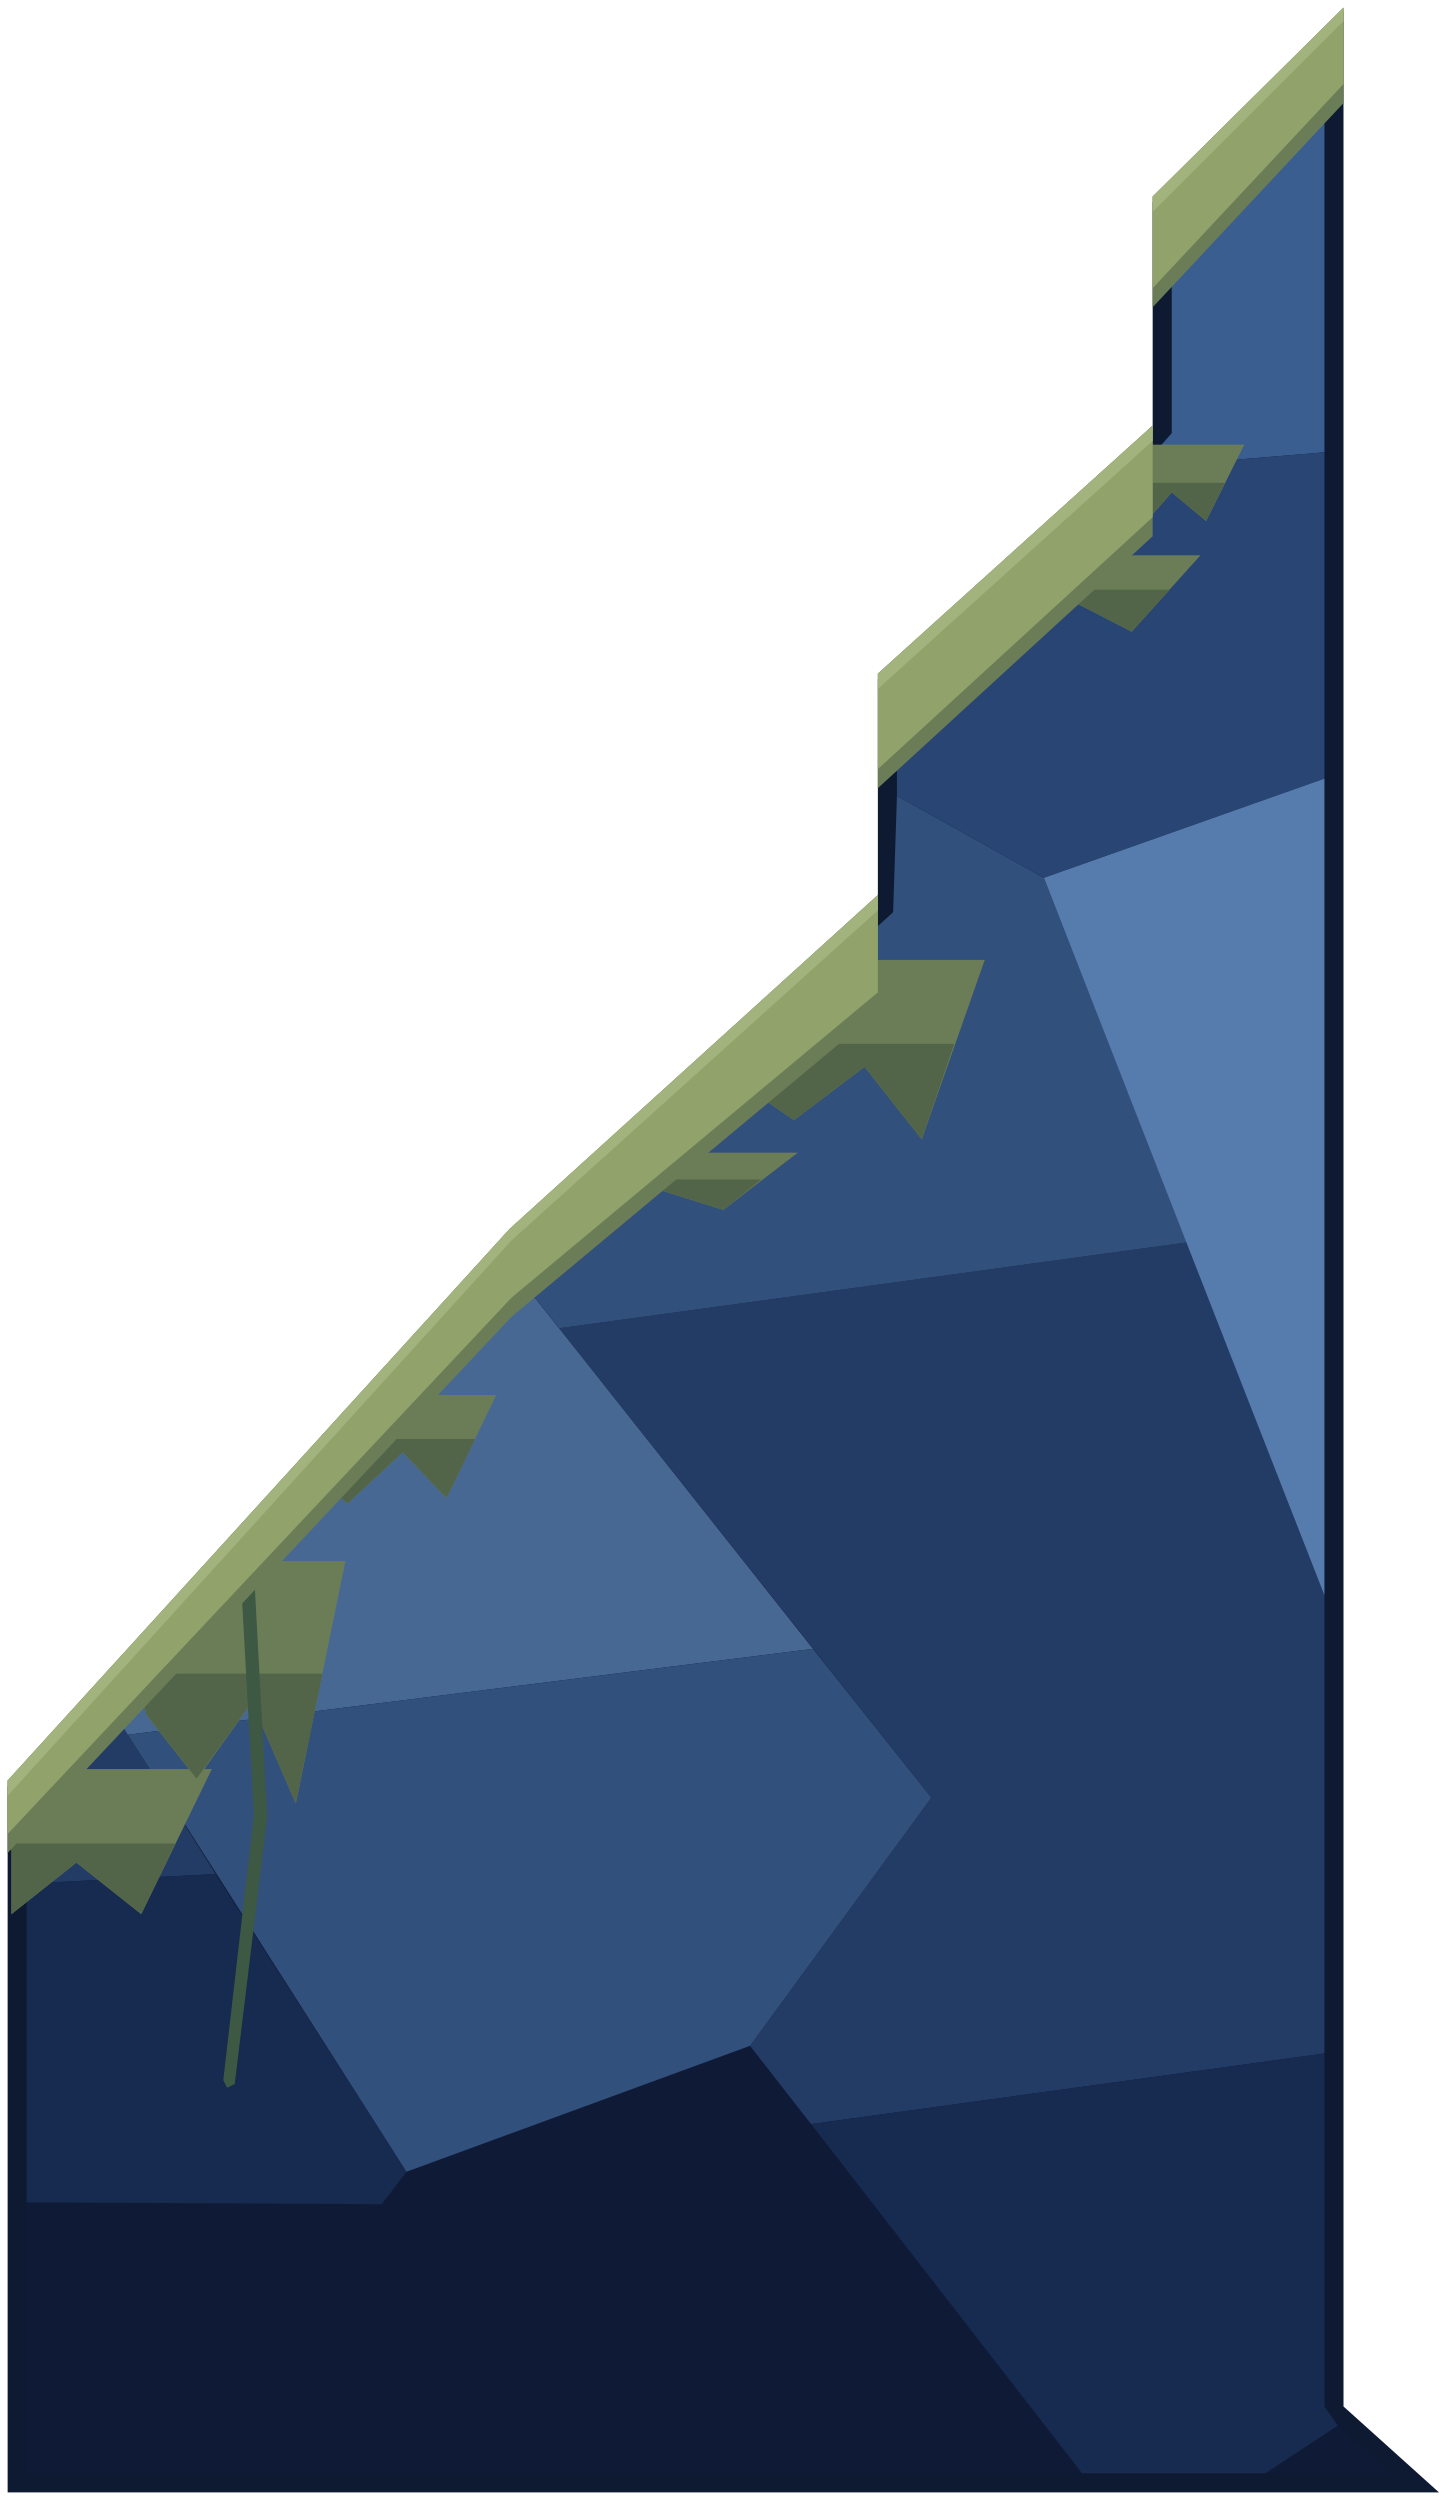
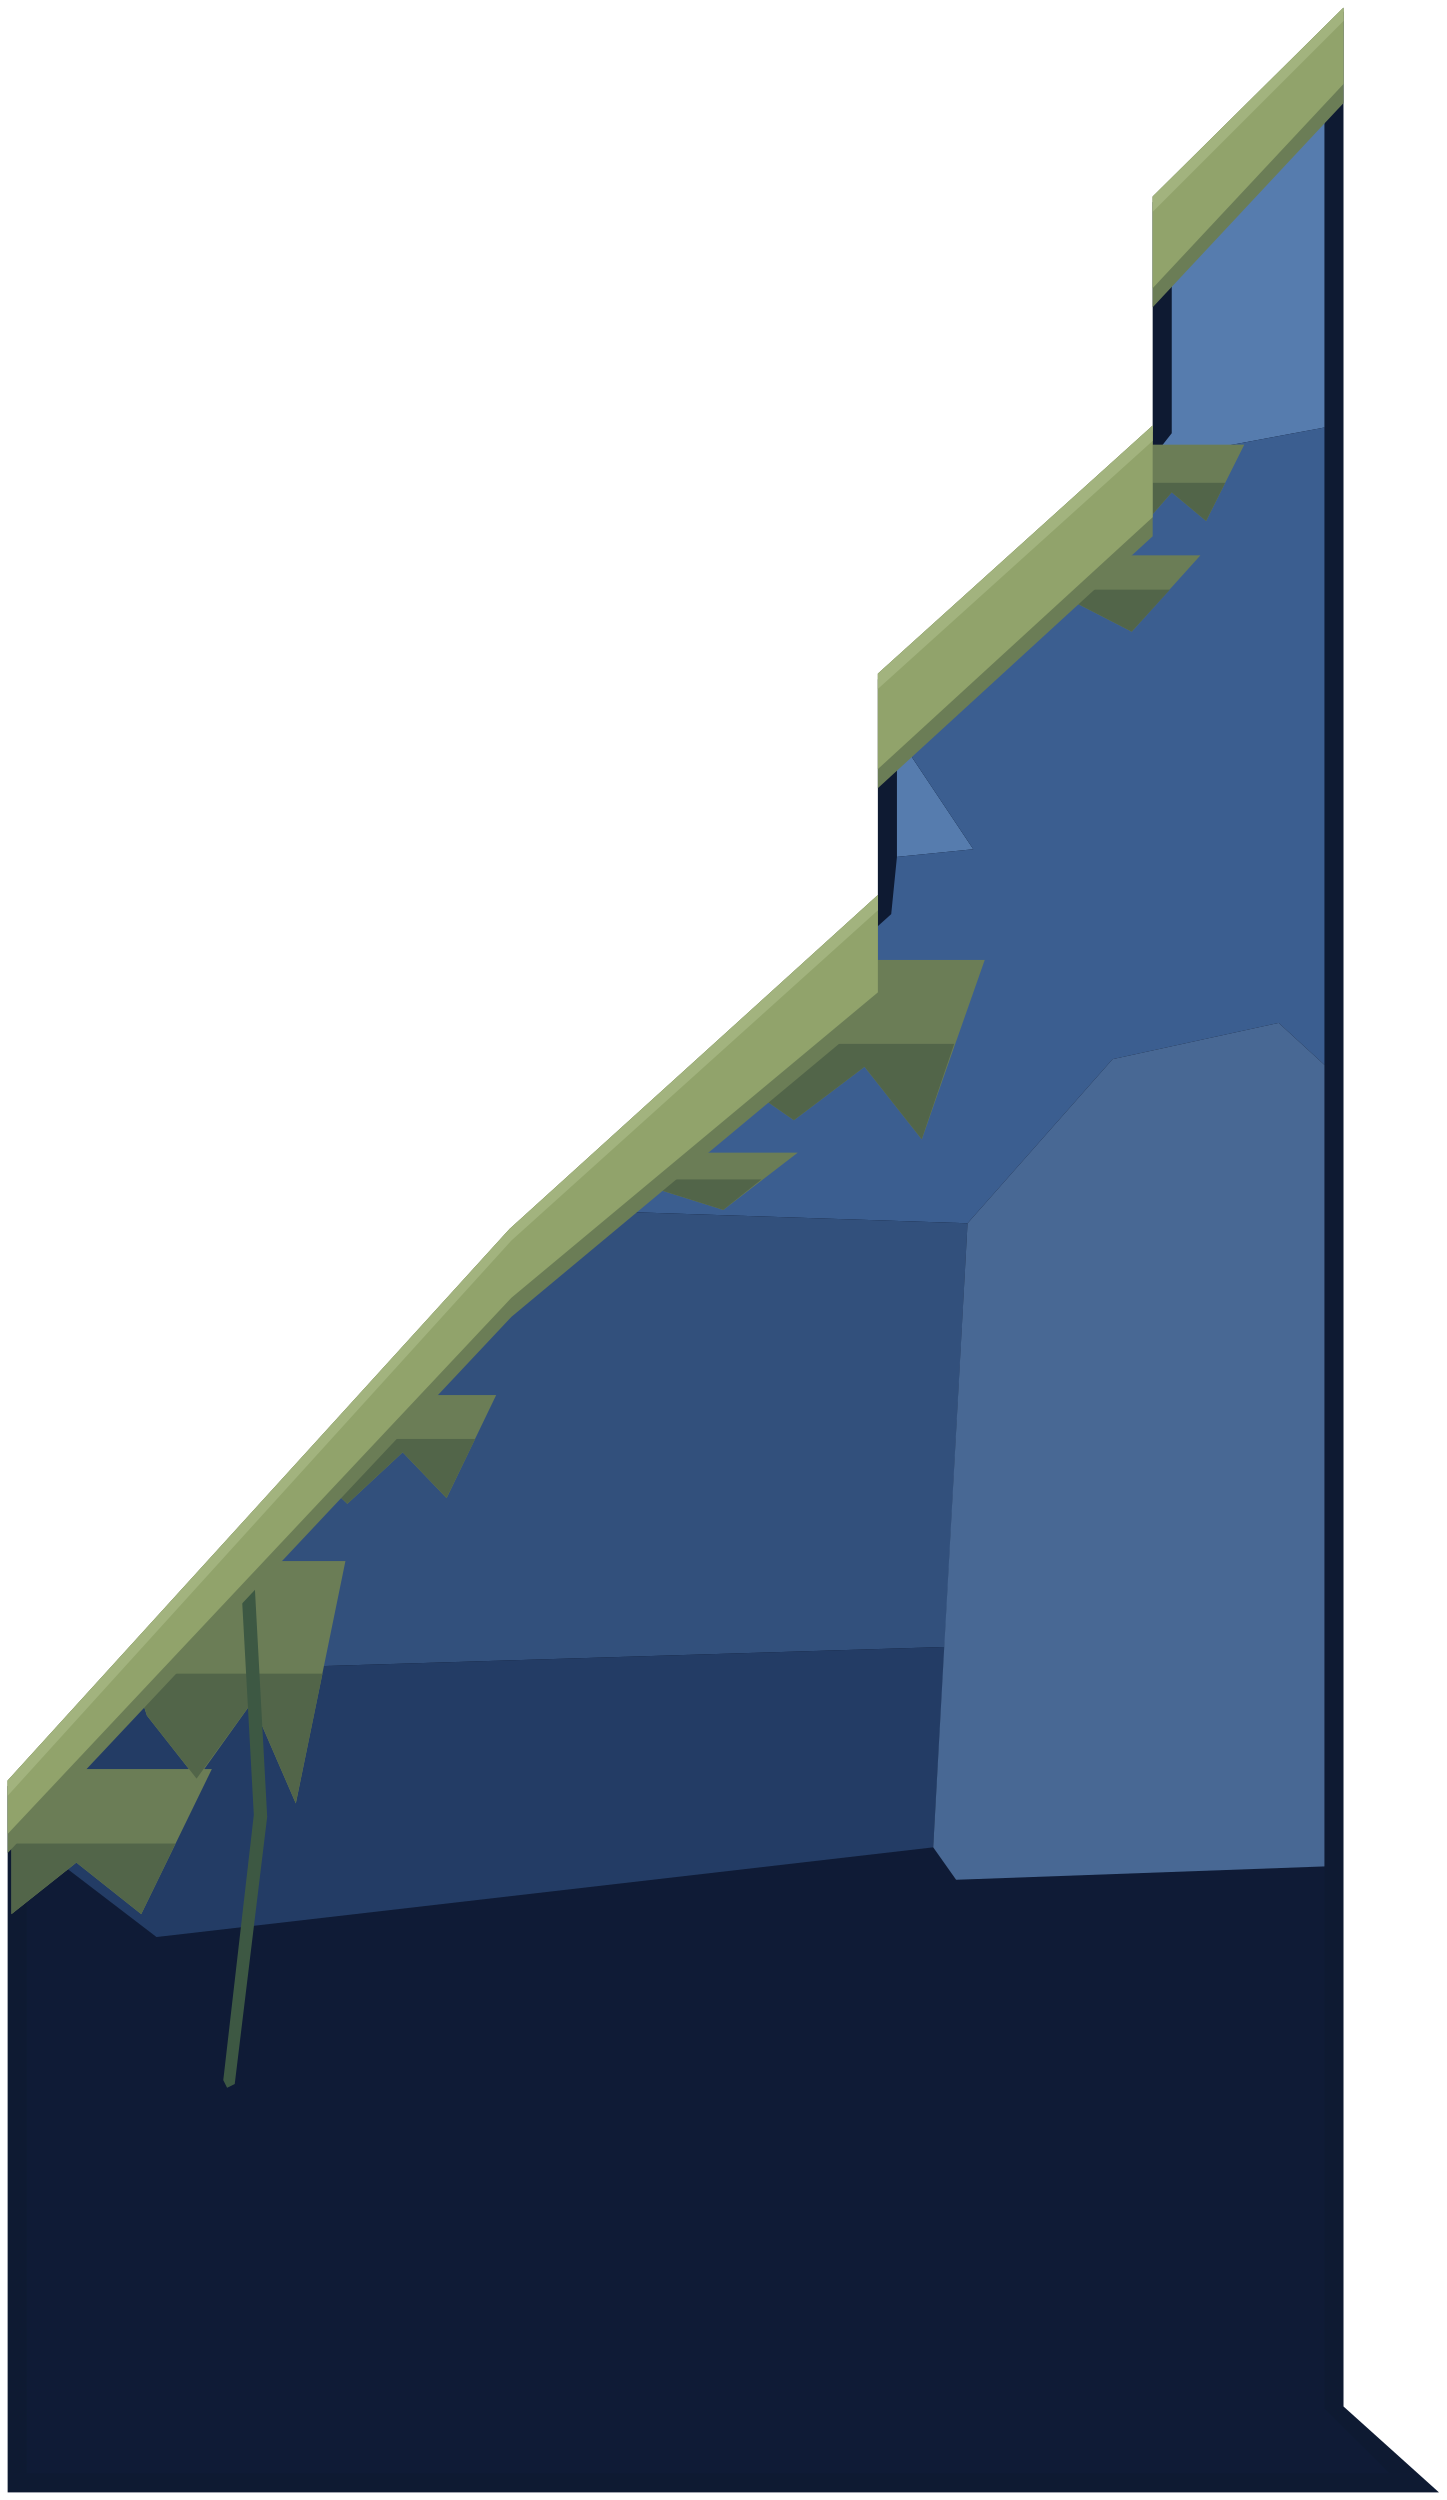
<svg xmlns="http://www.w3.org/2000/svg" width="758" height="1310" viewBox="4296 5594 758 1310">
  <path d="M4300 6530 L4300 6900 L5050 6900 L5000 6855 L5000 5600 L4900 5700 L4900 5820 L4756 5950 L4756 6066 L4564 6239 Z" fill="#0e1a32" />
-   <path d="M4863 6890 L4689 6666 L4509 6732 L4496 6749 L4310 6748 L4310 6890 Z M4959 6890 L5024 6890 L4997 6865 Z" fill="#0f1b36" />
-   <path d="M4589 6290 L4784 6536 L4689 6666 L4721 6707 L4990 6670 L4990 6430 L4918 6245 Z M4409 6576 L4353 6487 L4310 6534 L4310 6581 Z" fill="#233c65" />
-   <path d="M4310 6581 L4310 6748 L4496 6749 L4509 6732 L4409 6576 Z M4997 6865 L4990 6855 L4990 6670 L4721 6707 L4863 6890 L4959 6890 Z" fill="#172a4f" />
-   <path d="M4363 6503 L4722 6458 L4562 6256 L4353 6487 Z" fill="#486894" />
-   <path d="M4589 6290 L4918 6245 L4843 6054 L4766 6011 L4764 6072 L4562 6256 Z M4722 6458 L4363 6503 L4509 6732 L4689 6666 L4784 6536 Z" fill="#32507c" />
-   <path d="M4990 5831 L4990 5624 L4910 5704 L4910 5821 L4894 5839 Z" fill="#3b5e90" />
-   <path d="M4894 5839 L4766 5954 L4766 6011 L4843 6054 L4990 6002 L4990 5831 Z" fill="#294574" />
-   <path d="M4843 6054 L4990 6430 L4990 6002 Z" fill="#567cae" />
+   <path d="M4378 6609 L4434 6890 L4837 6890 L4797 6579 L4785 6562 Z M4310 6557 L4310 6890 L4434 6890 L4378 6609 Z M4797 6579 L4837 6890 L5024 6890 L4990 6856 L4990 6572 Z" fill="#0f1b36" />
+   <path d="M4990 5818 L4990 5624 L4910 5704 L4910 5821 L4899 5835 Z M4806 6039 L4766 5979 L4766 6043 Z" fill="#567cae" />
+   <path d="M4899 5835 L4766 5954 L4766 5979 L4806 6039 L4766 6043 L4763 6073 L4591 6228 L4803 6235 L4879 6149 L4966 6130 L4990 6152 L4990 5818 Z" fill="#3b5e90" />
+   <path d="M4591 6228 L4571 6246 L4368 6470 L4791 6457 L4803 6235 Z" fill="#32507c" />
+   <path d="M4791 6457 L4368 6470 L4310 6534 L4310 6557 L4378 6609 L4785 6562 Z" fill="#233c65" />
+   <path d="M4966 6130 L4879 6149 L4803 6235 L4785 6562 L4797 6579 L4990 6572 L4990 6152 Z" fill="#486894" />
  <path d="M4910 5852 L4928 5867 L4948 5827 L4895 5827 L4867 5852 L4889 5876 Z M4889 5925 L4925 5885 L4831 5885 L4798 5915 L4816 5919 L4856 5908 Z M4779 6191 L4812 6097 L4725 6097 L4672 6145 L4679 6158 L4712 6181 L4749 6153 Z M4675 6228 L4714 6198 L4613 6198 L4583 6225 L4597 6228 L4640 6217 Z M4530 6379 L4556 6325 L4488 6325 L4456 6361 L4478 6382 L4507 6355 Z M4336 6570 L4370 6597 L4407 6521 L4403 6521 L4428 6486 L4451 6539 L4477 6412 L4409 6412 L4363 6463 L4373 6493 L4395 6521 L4311 6521 L4302 6531 L4302 6597 Z" fill="#6b7d56" />
  <path d="M4928 5867 L4938 5847 L4873 5847 L4867 5852 L4889 5876 L4910 5852 Z M4909 5903 L4811 5903 L4798 5915 L4816 5919 L4856 5908 L4889 5925 Z M4796 6141 L4675 6141 L4672 6145 L4679 6158 L4712 6181 L4749 6153 L4779 6191 Z M4695 6212 L4597 6212 L4583 6225 L4597 6228 L4640 6217 L4675 6228 Z M4545 6348 L4468 6348 L4456 6361 L4478 6382 L4507 6355 L4530 6379 Z M4465 6471 L4366 6471 L4373 6493 L4399 6526 L4428 6486 L4451 6539 Z M4388 6560 L4302 6560 L4302 6597 L4336 6570 L4370 6597 Z" fill="#526549" />
  <path d="M4413 6684 L4415 6688 L4419 6686 L4436 6546 L4429 6416 L4425 6413 L4422 6417 L4429 6545 Z" fill="#3d5843" />
  <path d="M5000 5598 L4900 5697 L4900 5755 L5000 5648 Z M4900 5817 L4756 5947 L4756 6007 L4900 5875 Z M4756 6063 L4563 6238 L4300 6527 L4300 6565 L4564 6284 L4756 6124 Z" fill="#6b7d56" />
  <path d="M5000 5598 L4900 5697 L4900 5745 L5000 5638 Z M4900 5817 L4756 5947 L4756 5997 L4900 5865 Z M4756 6063 L4563 6238 L4300 6527 L4300 6555 L4564 6274 L4756 6114 Z" fill="#91a36b" />
  <path d="M5000 5598 L4900 5697 L4900 5705 L5000 5605 Z M4900 5817 L4756 5947 L4756 5955 L4900 5825 Z M4756 6063 L4563 6238 L4300 6527 L4300 6535 L4564 6244 L4756 6071 Z" fill="#a2b37e" />
</svg>
